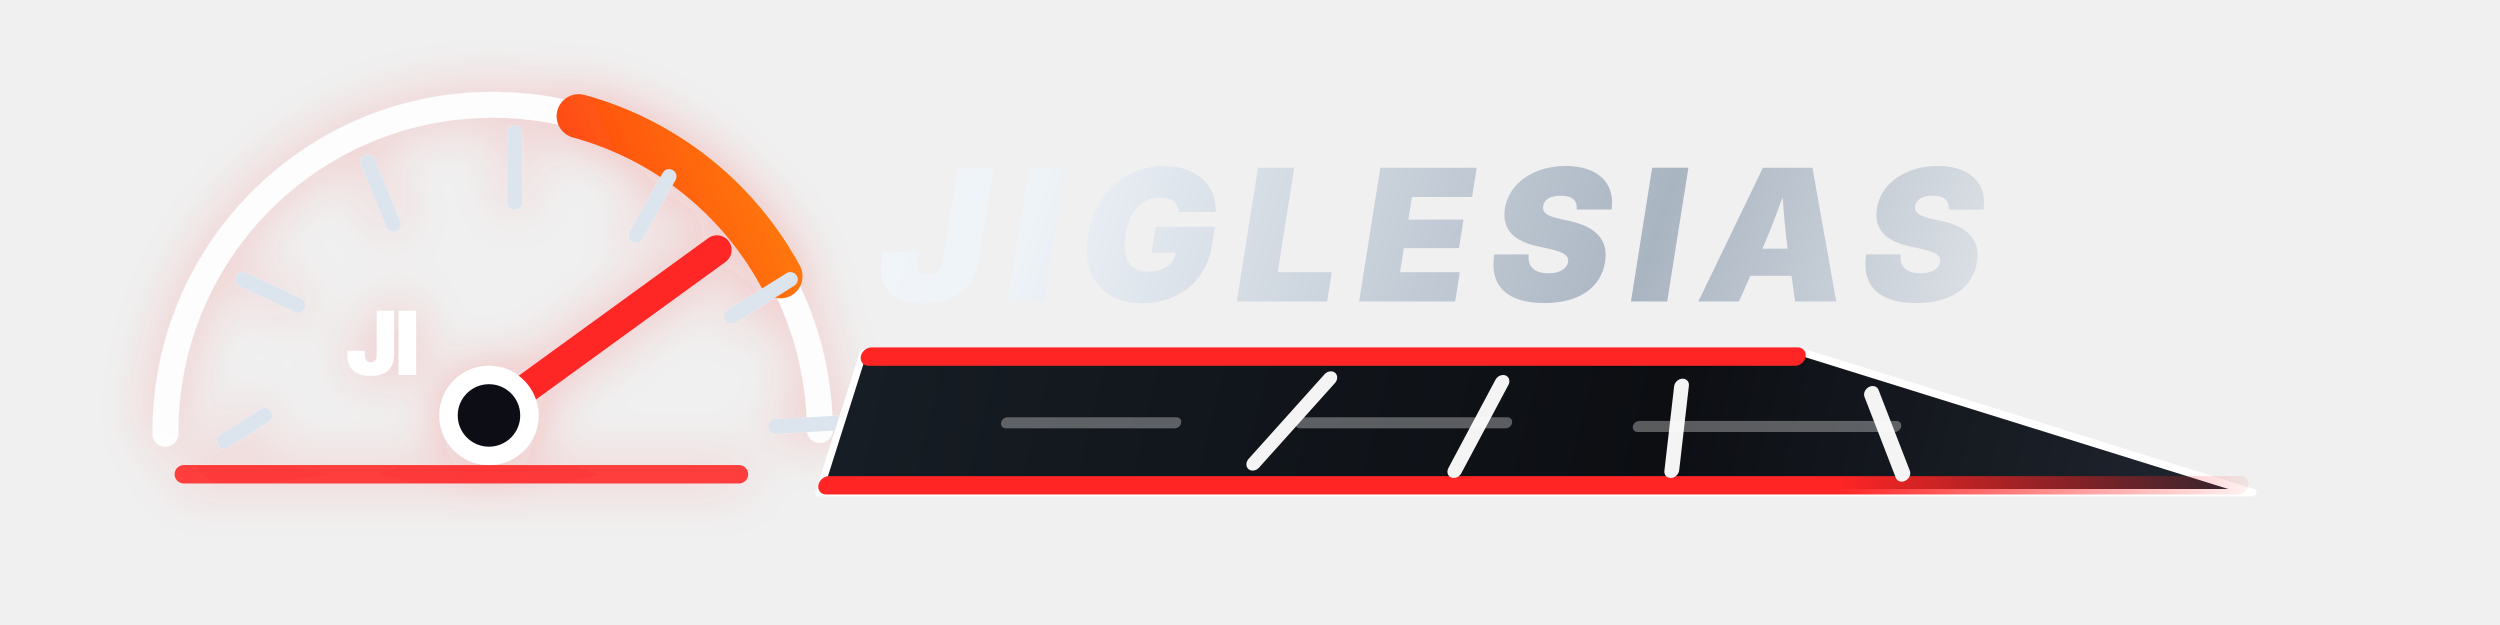
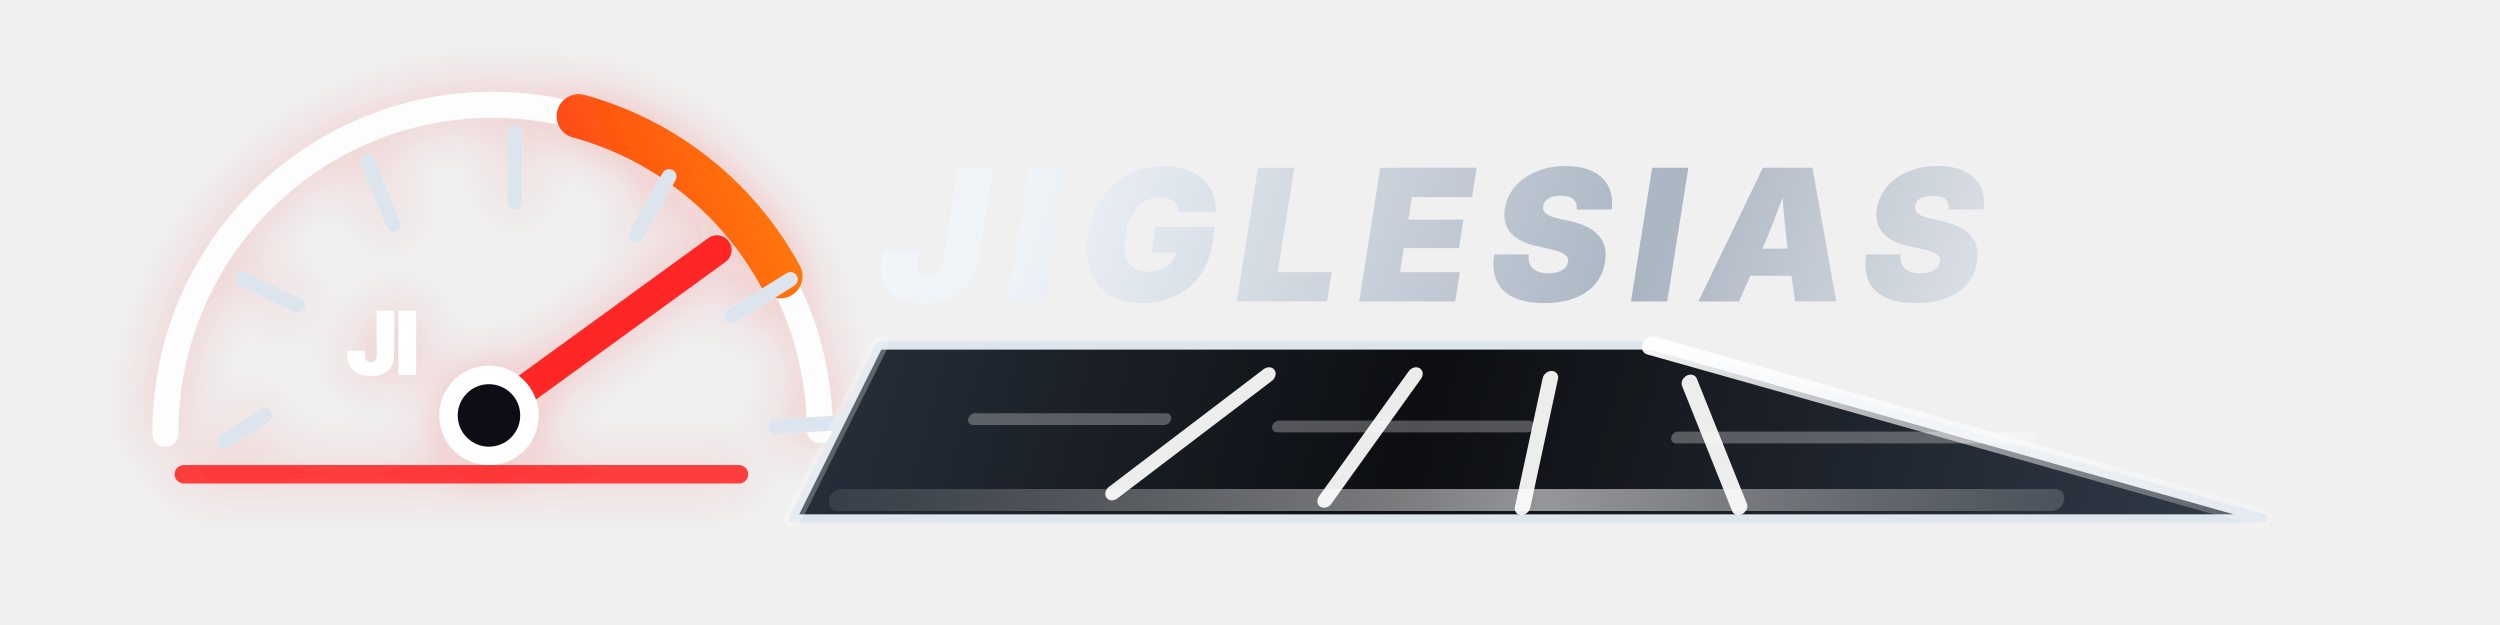
<svg xmlns="http://www.w3.org/2000/svg" viewBox="0 0 680 170" role="img" aria-labelledby="title desc">
  <defs>
    <linearGradient id="steel" x1="55" y1="28" x2="610" y2="126" gradientUnits="userSpaceOnUse">
      <stop offset="0" stop-color="#ffffff" />
      <stop offset=".42" stop-color="#eef3f8" />
      <stop offset=".72" stop-color="#aab5c2" />
      <stop offset="1" stop-color="#ffffff" />
    </linearGradient>
    <linearGradient id="redline" x1="44" y1="122" x2="228" y2="44" gradientUnits="userSpaceOnUse">
      <stop offset="0" stop-color="#ff2323" stop-opacity="0" />
      <stop offset=".45" stop-color="#ff2323" />
      <stop offset="1" stop-color="#ff8a00" />
    </linearGradient>
-     <linearGradient id="roadFill" x1="250" y1="95" x2="630" y2="126" gradientUnits="userSpaceOnUse">
-       <stop offset="0" stop-color="#111820" />
-       <stop offset=".58" stop-color="#07090d" />
-       <stop offset="1" stop-color="#1b222d" />
+     <linearGradient id="roadFill" x1="246" y1="92" x2="622" y2="138" gradientUnits="userSpaceOnUse">
+       <stop offset="0" stop-color="#212a35" />
+       <stop offset=".42" stop-color="#07090d" />
+       <stop offset="1" stop-color="#2b3542" />
    </linearGradient>
-     <linearGradient id="roadEdge" x1="244" y1="116" x2="640" y2="116" gradientUnits="userSpaceOnUse">
-       <stop offset="0" stop-color="#ff2525" />
-       <stop offset=".7" stop-color="#ff2525" />
-       <stop offset="1" stop-color="#ff2525" stop-opacity="0" />
+     <linearGradient id="roadEdge" x1="246" y1="116" x2="642" y2="116" gradientUnits="userSpaceOnUse">
+       <stop offset="0" stop-color="#ffffff" stop-opacity=".25" />
+       <stop offset=".55" stop-color="#ffffff" stop-opacity=".95" />
+       <stop offset="1" stop-color="#ffffff" stop-opacity=".15" />
+     </linearGradient>
+     <linearGradient id="motionFade" x1="245" y1="132" x2="640" y2="132" gradientUnits="userSpaceOnUse">
+       <stop offset="0" stop-color="#ffffff" stop-opacity=".08" />
+       <stop offset=".5" stop-color="#ffffff" stop-opacity=".55" />
+       <stop offset="1" stop-color="#ffffff" stop-opacity="0" />
    </linearGradient>
    <filter id="nightGlow" x="-20%" y="-45%" width="140%" height="190%">
      <feDropShadow dx="0" dy="0" stdDeviation="3" flood-color="#ffffff" flood-opacity=".22" />
      <feDropShadow dx="0" dy="0" stdDeviation="7" flood-color="#ff2525" flood-opacity=".24" />
    </filter>
  </defs>
  <g filter="url(#nightGlow)">
    <path d="M45 118a89 89 0 0 1 178-1" fill="none" stroke="#ffffff" stroke-width="7" stroke-linecap="round" opacity=".9" />
    <path d="M45 118a89 89 0 0 1 178-1" fill="none" stroke="url(#redline)" stroke-width="12" stroke-linecap="round" stroke-dasharray="72 210" stroke-dashoffset="-164" />
    <path d="M72 113 61 120M81 83 66 76M107 61l-7-17M140 55V36M173 64l9-16M199 86l16-10M211 116l18-1" stroke="#dce4ed" stroke-width="4" stroke-linecap="round" />
    <path d="M133 113 195 68" stroke="#ff2525" stroke-width="8" stroke-linecap="round" />
    <circle cx="133" cy="113" r="11" fill="#0b0f15" stroke="#ffffff" stroke-width="5" />
    <path d="M50 129h151" stroke="#ff2525" stroke-width="5" stroke-linecap="round" opacity=".9" />
    <text x="94" y="102" font-family="Inter, Arial, sans-serif" font-size="24" font-weight="900" fill="#ffffff" letter-spacing="-1">JI</text>
  </g>
  <g transform="skewX(-9)">
    <text x="250" y="82" font-family="Inter, Arial Black, Arial, sans-serif" font-size="50" font-weight="900" fill="url(#steel)" letter-spacing="5">JIGLESIAS</text>
-     <path d="M250 96h256l128 38H244z" fill="url(#roadFill)" stroke="#ffffff" stroke-width="2" stroke-linejoin="round" opacity=".98" />
-     <path d="M252 97h252M246 132h384" stroke="url(#roadEdge)" stroke-width="5" stroke-linecap="round" />
-     <path d="M378 103l-17 23M425 104l-9 24M474 105l1 23M526 107l12 22" stroke="#ffffff" stroke-width="4" stroke-linecap="round" opacity=".95" />
-     <path d="M292 115h46M372 115h56M464 116h70" stroke="#ffffff" stroke-width="3" stroke-linecap="round" opacity=".32" />
+     <path d="M254 94h210l174 47H238z" fill="url(#roadFill)" stroke="#dce4ed" stroke-width="2.2" stroke-linejoin="round" opacity=".98" />
+     <path d="M254 94 238 141M464 94l174 47" stroke="url(#roadEdge)" stroke-width="5" stroke-linecap="round" />
+     <path d="M361 102l-37 32M401 102l-19 34M438 103l-2 35M476 104l19 34" stroke="#ffffff" stroke-width="4.2" stroke-linecap="round" opacity=".92" />
+     <path d="M283 114h52M366 116h68M475 119h96" stroke="#ffffff" stroke-width="3.2" stroke-linecap="round" opacity=".28" />
+     <path d="M250 136h330" stroke="url(#motionFade)" stroke-width="6" stroke-linecap="round" />
  </g>
</svg>
